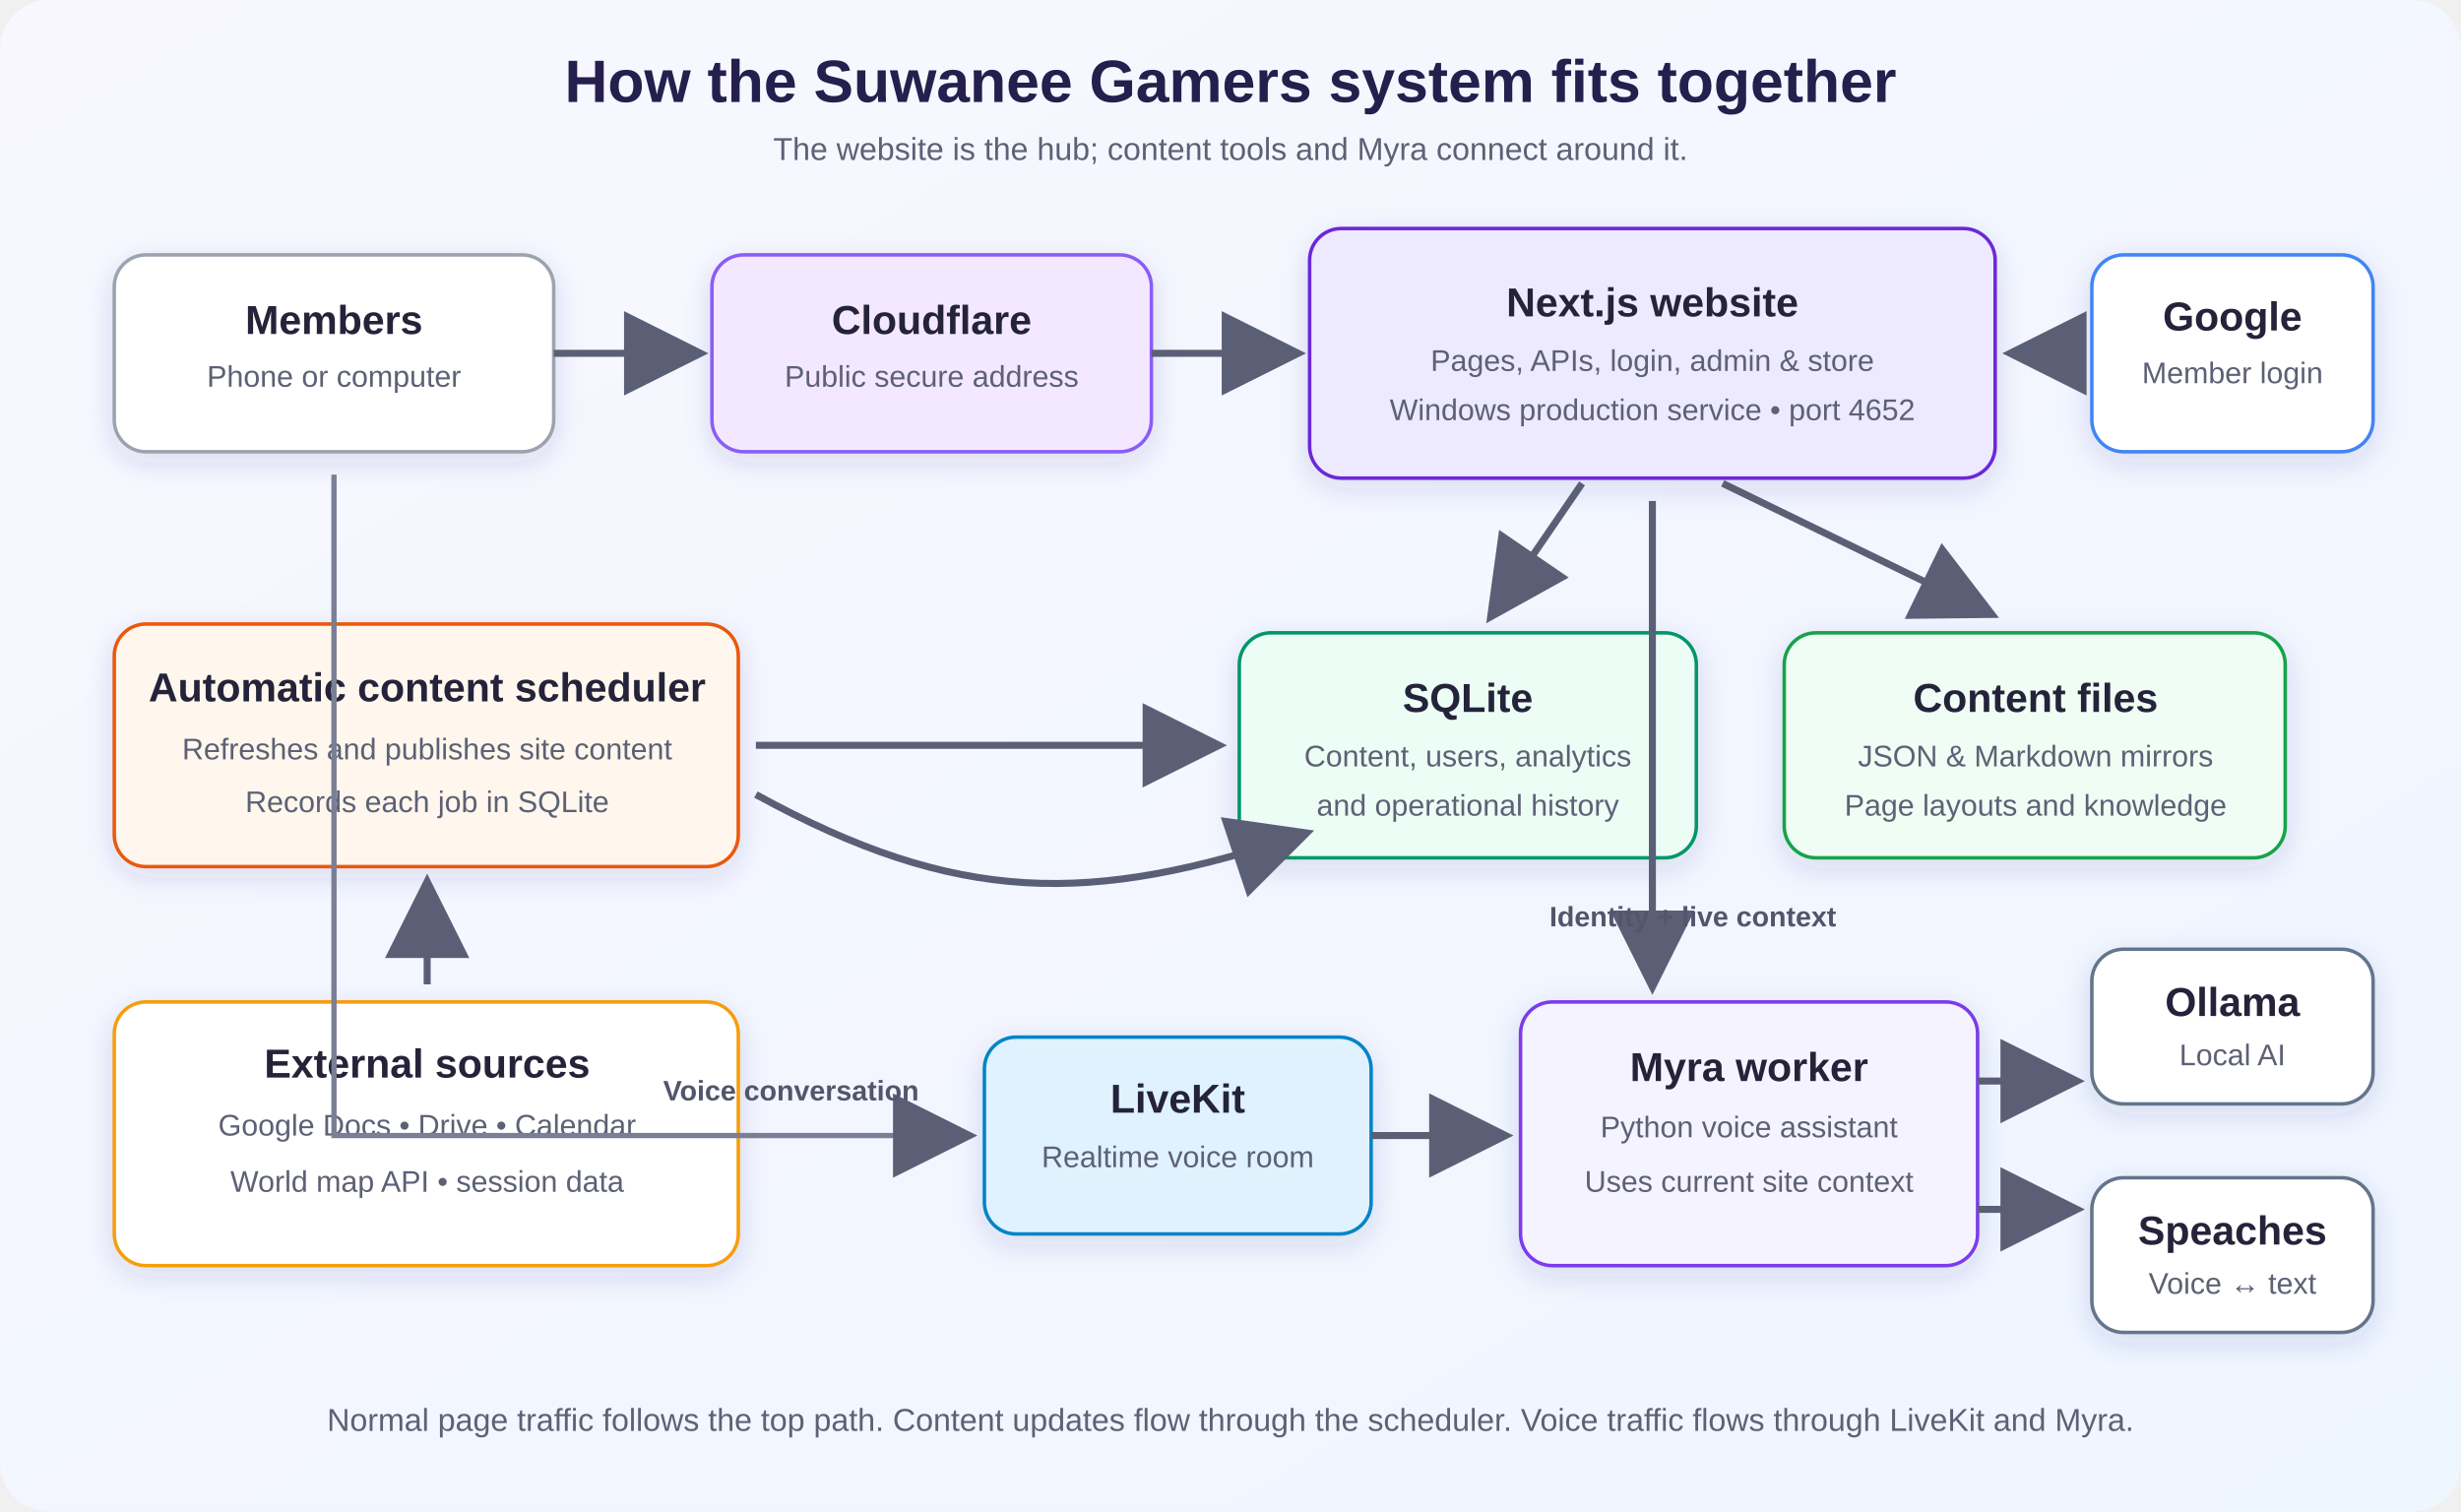
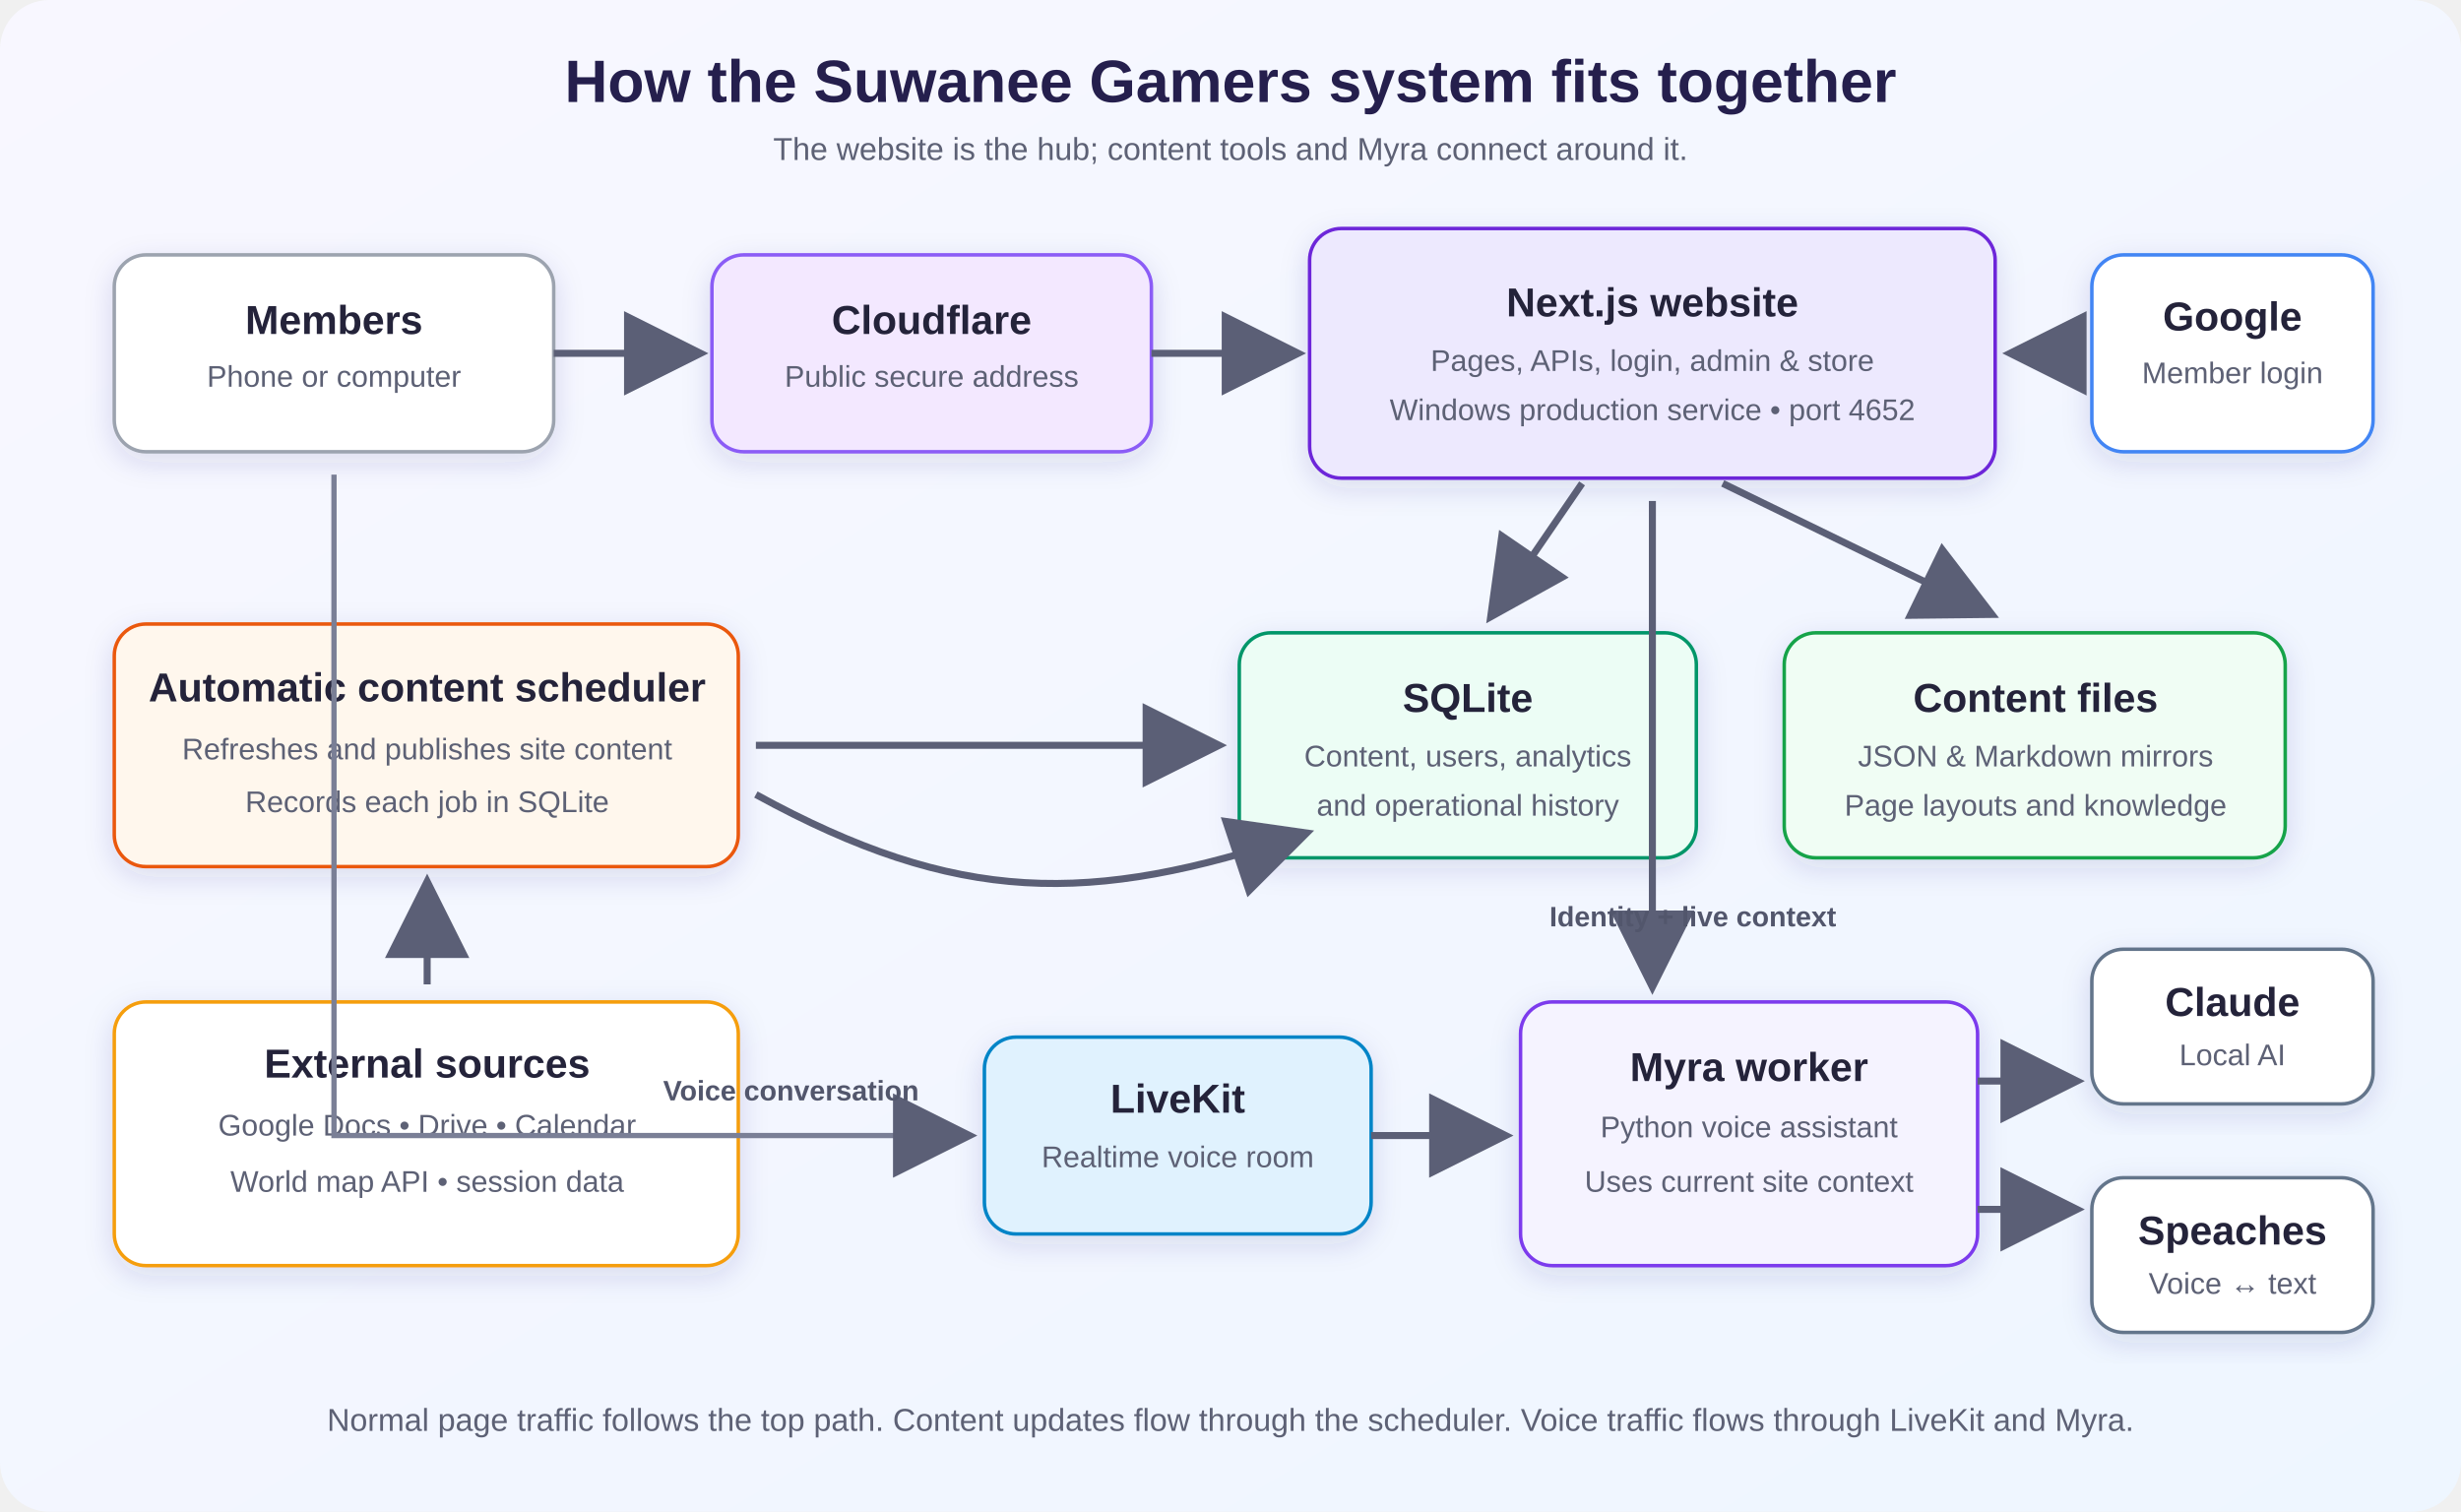
<svg xmlns="http://www.w3.org/2000/svg" width="1400" height="860" viewBox="0 0 1400 860">
  <defs>
    <linearGradient id="bg" x1="0" y1="0" x2="1" y2="1">
      <stop offset="0" stop-color="#f8f7ff" />
      <stop offset="1" stop-color="#eef6ff" />
    </linearGradient>
    <filter id="shadow" x="-20%" y="-20%" width="140%" height="140%">
      <feDropShadow dx="0" dy="5" stdDeviation="8" flood-color="#312e81" flood-opacity=".14" />
    </filter>
    <marker id="arrow" markerWidth="12" markerHeight="12" refX="10" refY="6" orient="auto">
      <path d="M0,0 L12,6 L0,12 Z" fill="#5b5f76" />
    </marker>
    <style>
      .title { font: 700 34px Arial, sans-serif; fill: #251f4d; }
      .subtitle { font: 400 18px Arial, sans-serif; fill: #5d6175; }
      .box { rx: 18; filter: url(#shadow); stroke-width: 2; }
      .label { font: 700 23px Arial, sans-serif; fill: #24233a; text-anchor: middle; }
      .detail { font: 400 17px Arial, sans-serif; fill: #5d6175; text-anchor: middle; }
      .arrow { stroke: #5b5f76; stroke-width: 4; fill: none; marker-end: url(#arrow); }
      .line { stroke: #7a7f96; stroke-width: 3; fill: none; }
      .small { font: 700 16px Arial, sans-serif; fill: #52566c; text-anchor: middle; }
    </style>
  </defs>
  <rect width="1400" height="860" rx="28" fill="url(#bg)" />
  <text x="700" y="58" class="title" text-anchor="middle">How the Suwanee Gamers system fits together</text>
  <text x="700" y="91" class="subtitle" text-anchor="middle">The website is the hub; content tools and Myra connect around it.</text>
  <rect class="box" x="65" y="145" width="250" height="112" fill="#ffffff" stroke="#9ca3af" />
  <text x="190" y="190" class="label">Members</text>
  <text x="190" y="220" class="detail">Phone or computer</text>
  <rect class="box" x="405" y="145" width="250" height="112" fill="#f3e8ff" stroke="#8b5cf6" />
  <text x="530" y="190" class="label">Cloudflare</text>
  <text x="530" y="220" class="detail">Public secure address</text>
  <rect class="box" x="745" y="130" width="390" height="142" fill="#ede9fe" stroke="#6d28d9" />
  <text x="940" y="180" class="label">Next.js website</text>
  <text x="940" y="211" class="detail">Pages, APIs, login, admin &amp; store</text>
  <text x="940" y="239" class="detail">Windows production service • port 4652</text>
  <path class="arrow" d="M315 201 H395" />
  <path class="arrow" d="M655 201 H735" />
  <rect class="box" x="1190" y="145" width="160" height="112" fill="#ffffff" stroke="#4285f4" />
  <text x="1270" y="188" class="label">Google</text>
  <text x="1270" y="218" class="detail">Member login</text>
  <path class="arrow" d="M1180 201 H1147" />
  <rect class="box" x="705" y="360" width="260" height="128" fill="#ecfdf5" stroke="#059669" />
  <text x="835" y="405" class="label">SQLite</text>
  <text x="835" y="436" class="detail">Content, users, analytics</text>
  <text x="835" y="464" class="detail">and operational history</text>
  <rect class="box" x="1015" y="360" width="285" height="128" fill="#f0fdf4" stroke="#16a34a" />
  <text x="1158" y="405" class="label">Content files</text>
  <text x="1158" y="436" class="detail">JSON &amp; Markdown mirrors</text>
  <text x="1158" y="464" class="detail">Page layouts and knowledge</text>
  <path class="arrow" d="M900 275 L850 348" />
  <path class="arrow" d="M980 275 L1130 348" />
  <rect class="box" x="65" y="355" width="355" height="138" fill="#fff7ed" stroke="#ea580c" />
  <text x="243" y="399" class="label">Automatic content scheduler</text>
  <text x="243" y="432" class="detail">Refreshes and publishes site content</text>
  <text x="243" y="462" class="detail">Records each job in SQLite</text>
  <rect class="box" x="65" y="570" width="355" height="150" fill="#ffffff" stroke="#f59e0b" />
  <text x="243" y="613" class="label">External sources</text>
  <text x="243" y="646" class="detail">Google Docs • Drive • Calendar</text>
  <text x="243" y="678" class="detail">World map API • session data</text>
  <path class="arrow" d="M243 560 V505" />
  <path class="arrow" d="M430 424 H690" />
  <path class="arrow" d="M430 452 C545 515 620 515 740 475" />
  <rect class="box" x="560" y="590" width="220" height="112" fill="#e0f2fe" stroke="#0284c7" />
  <text x="670" y="633" class="label">LiveKit</text>
  <text x="670" y="664" class="detail">Realtime voice room</text>
  <rect class="box" x="865" y="570" width="260" height="150" fill="#f5f3ff" stroke="#7c3aed" />
  <text x="995" y="615" class="label">Myra worker</text>
  <text x="995" y="647" class="detail">Python voice assistant</text>
  <text x="995" y="678" class="detail">Uses current site context</text>
  <rect class="box" x="1190" y="540" width="160" height="88" fill="#ffffff" stroke="#64748b" />
-   <text x="1270" y="578" class="label">Ollama</text>
+   <text x="1270" y="578" class="label">Claude</text>
  <text x="1270" y="606" class="detail">Local AI</text>
  <rect class="box" x="1190" y="670" width="160" height="88" fill="#ffffff" stroke="#64748b" />
  <text x="1270" y="708" class="label">Speaches</text>
  <text x="1270" y="736" class="detail">Voice ↔ text</text>
  <path class="line" d="M190 270 V646 H545" />
  <path class="arrow" d="M545 646 H548" />
  <text x="450" y="626" class="small">Voice conversation</text>
  <path class="arrow" d="M780 646 H853" />
  <path class="arrow" d="M1125 615 H1178" />
  <path class="arrow" d="M1125 688 H1178" />
  <path class="arrow" d="M940 285 V558" />
  <text x="963" y="527" class="small" text-anchor="start">Identity + live context</text>
  <text x="700" y="814" class="subtitle" text-anchor="middle">Normal page traffic follows the top path. Content updates flow through the scheduler. Voice traffic flows through LiveKit and Myra.</text>
</svg>
